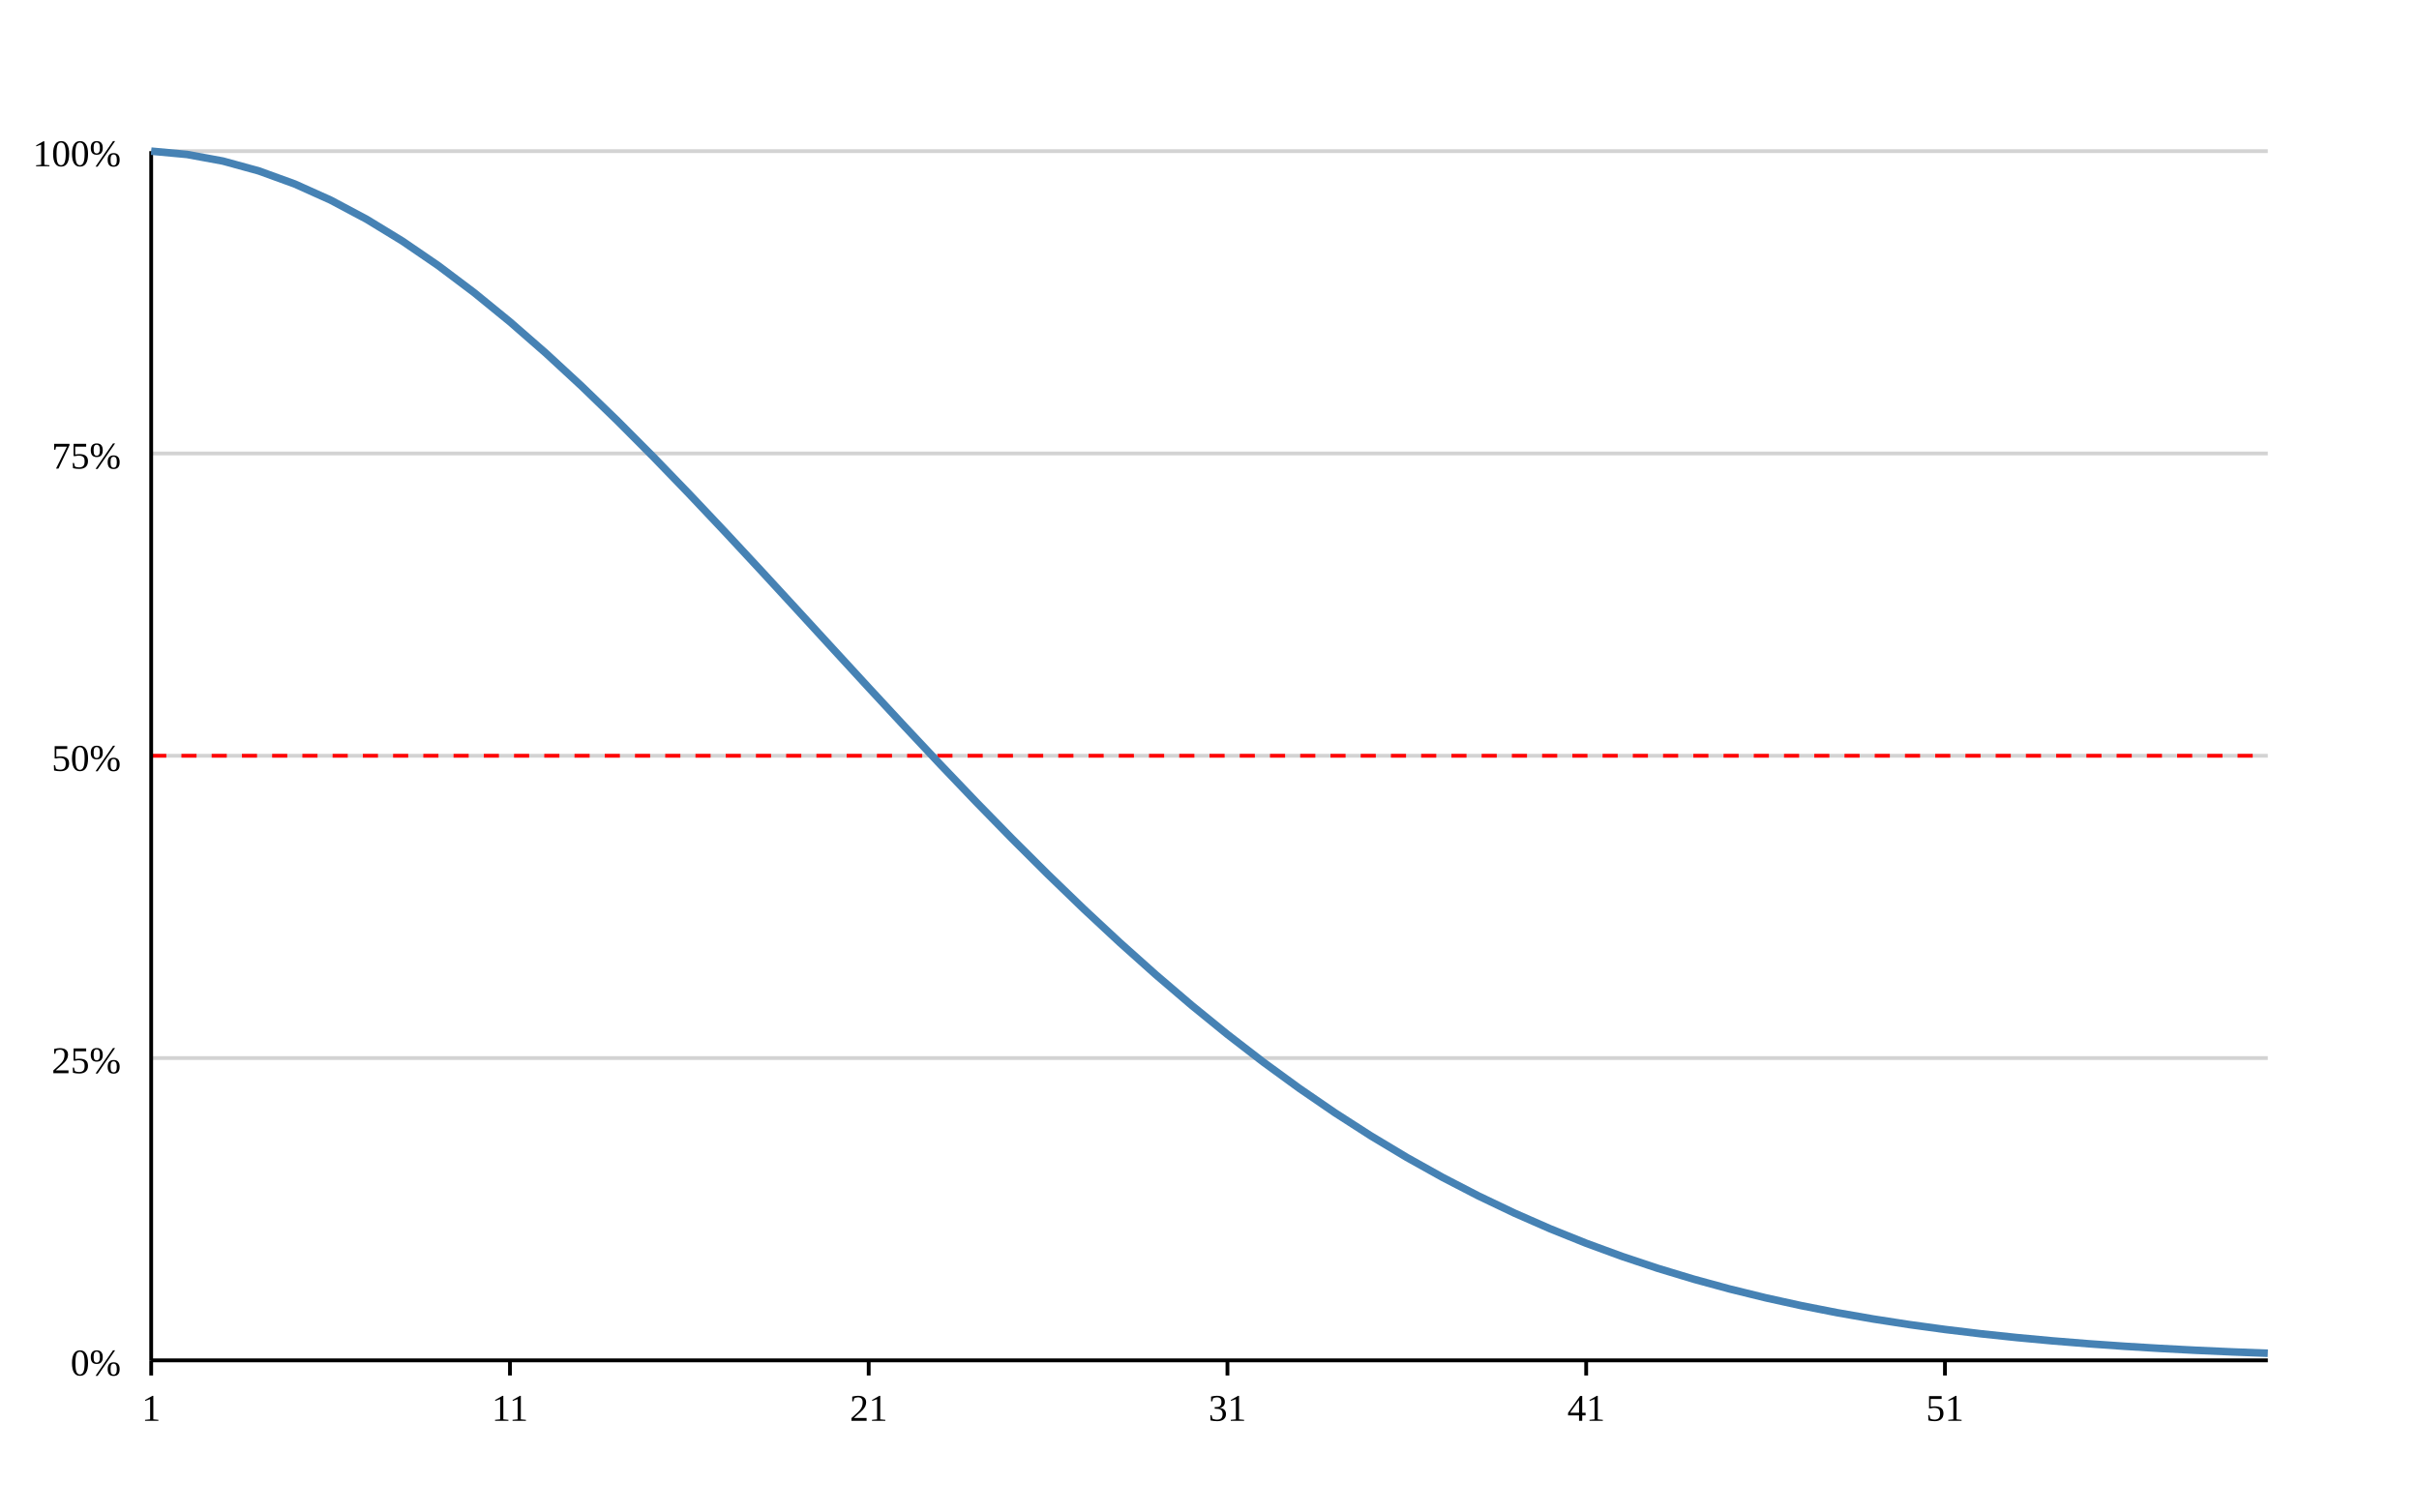
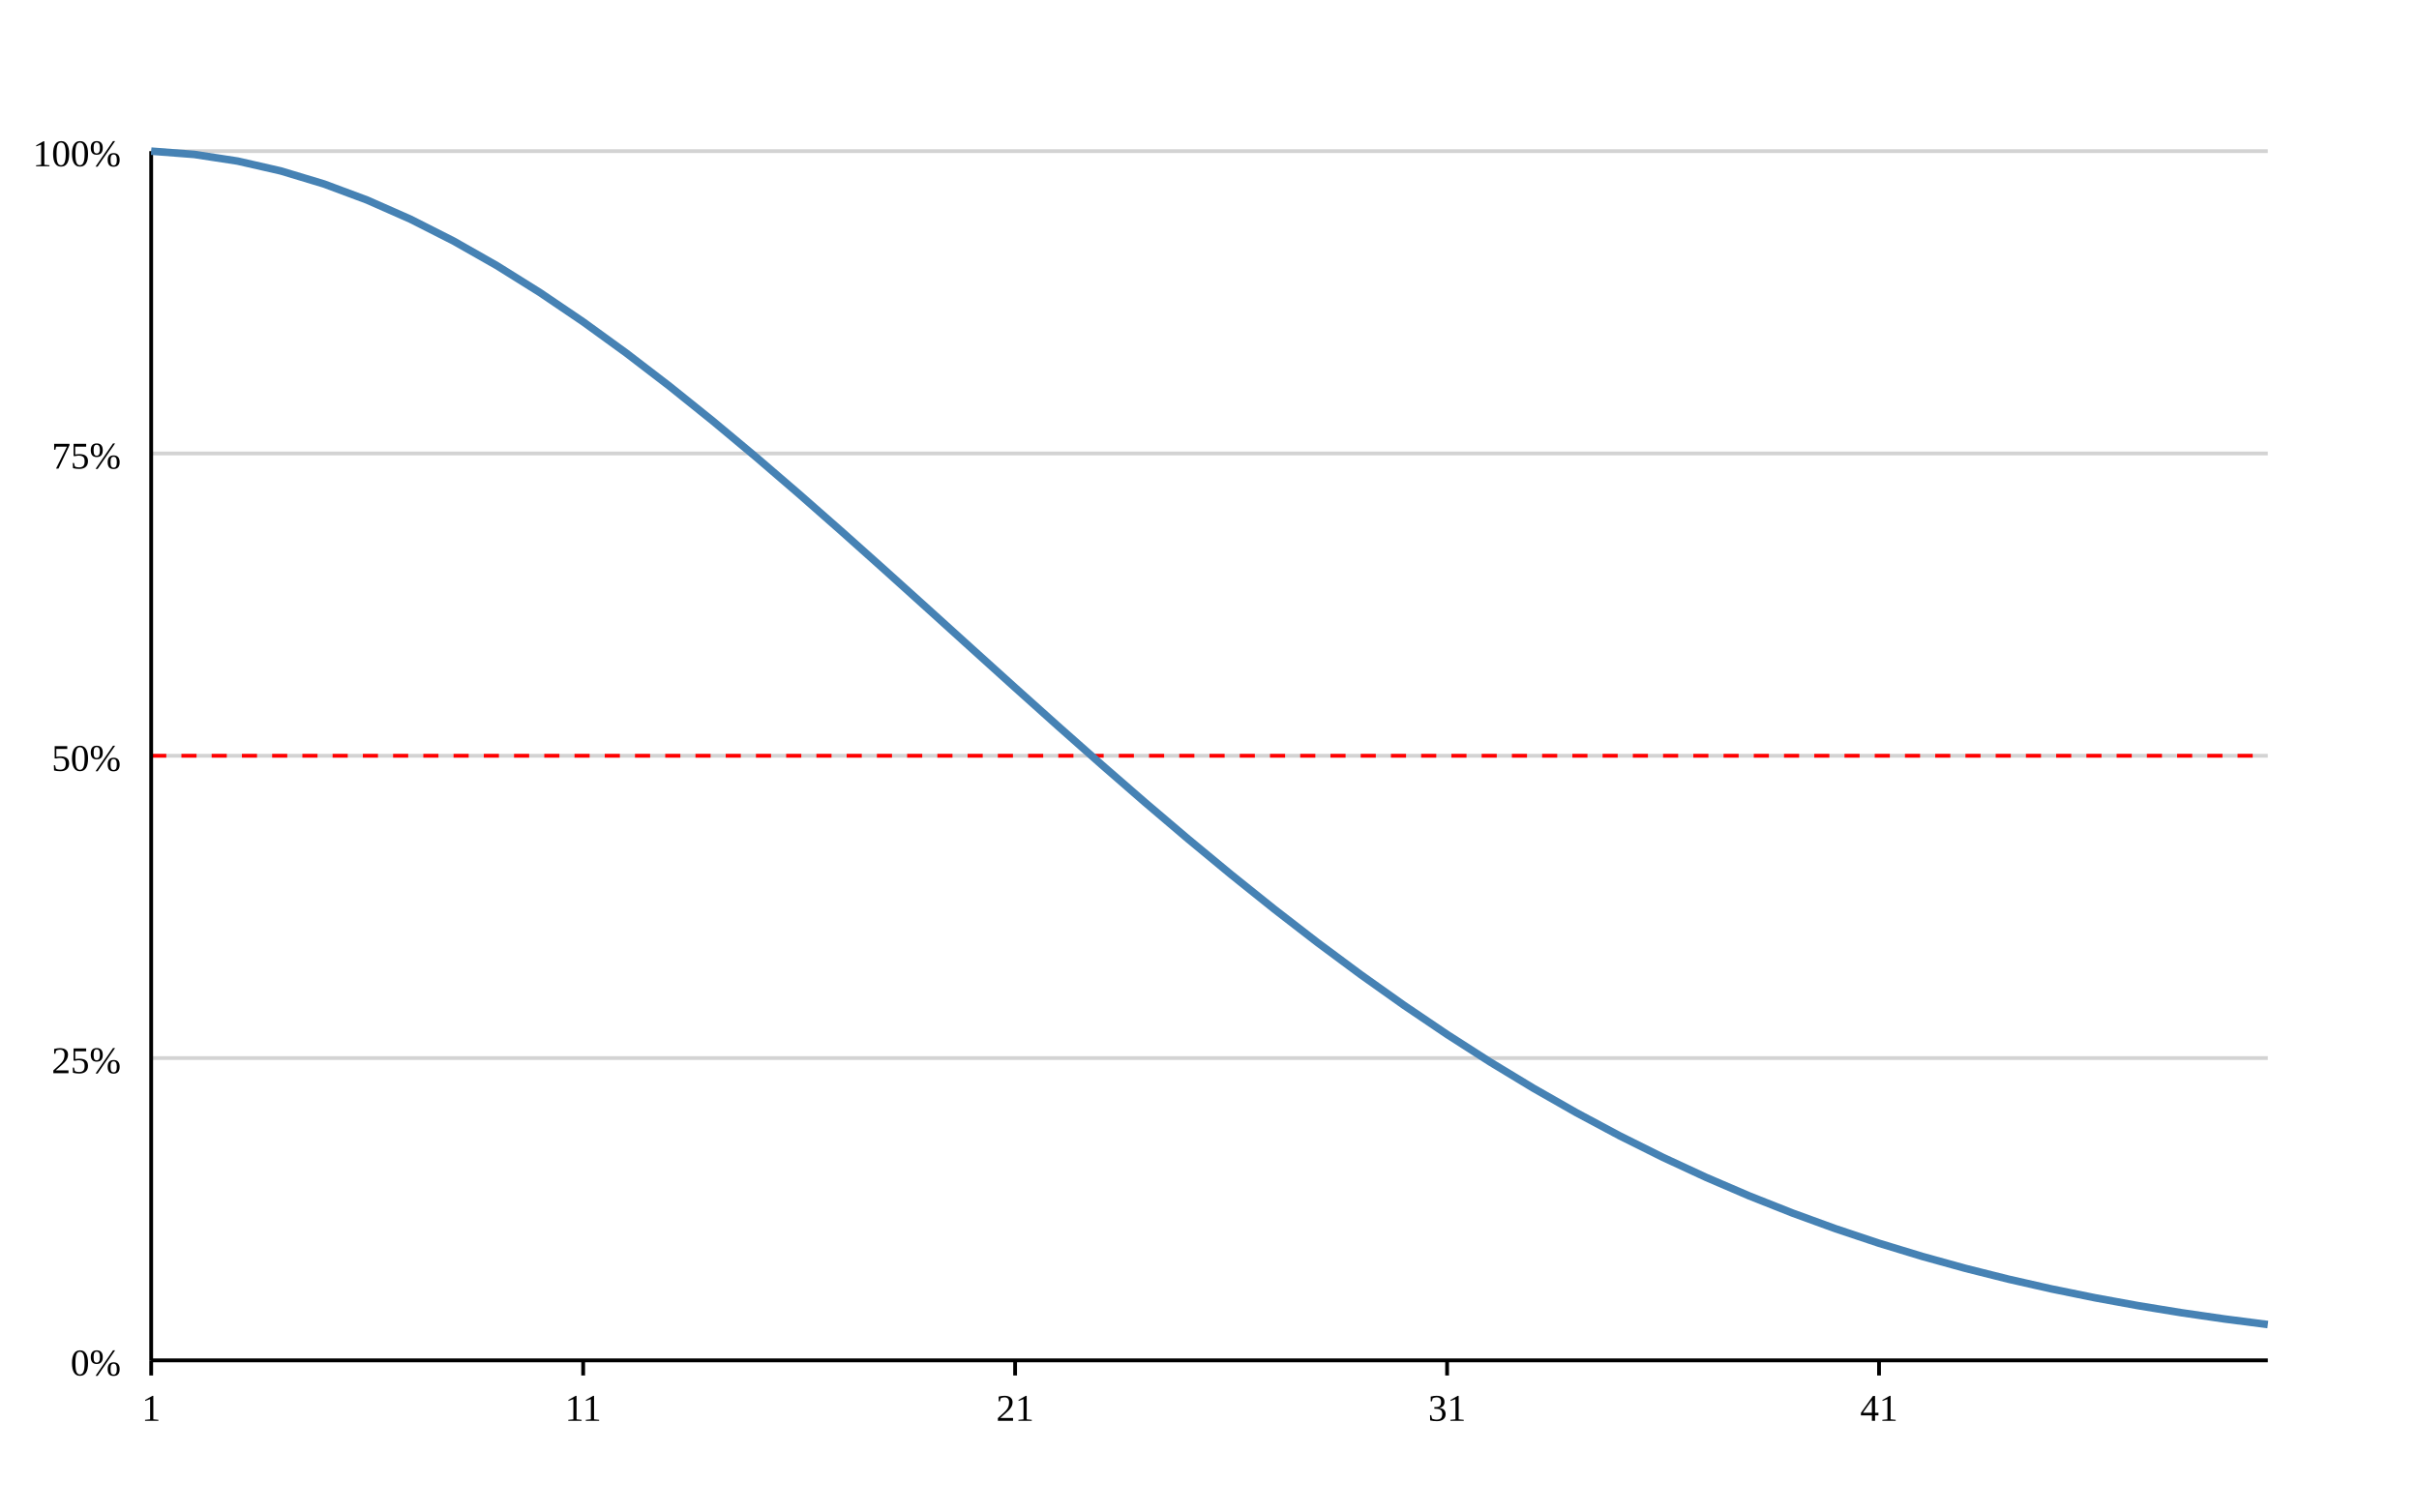
<svg xmlns="http://www.w3.org/2000/svg" width="640" height="400" version="1.1" id="toplevel">
  <line x1="40" y1="360.00" x2="600" y2="360.00" stroke="lightgray" stroke-width="1" />
  <text x="32" y="364.00" font-size="10" text-anchor="end">
    0%
  </text>
  <line x1="40" y1="280.00" x2="600" y2="280.00" stroke="lightgray" stroke-width="1" />
  <text x="32" y="284.00" font-size="10" text-anchor="end">
    25%
  </text>
  <line x1="40" y1="200.00" x2="600" y2="200.00" stroke="lightgray" stroke-width="1" />
  <text x="32" y="204.00" font-size="10" text-anchor="end">
    50%
  </text>
  <line x1="40" y1="120.00" x2="600" y2="120.00" stroke="lightgray" stroke-width="1" />
  <text x="32" y="124.00" font-size="10" text-anchor="end">
    75%
  </text>
  <line x1="40" y1="40.00" x2="600" y2="40.00" stroke="lightgray" stroke-width="1" />
  <text x="32" y="44.00" font-size="10" text-anchor="end">
    100%
  </text>
  <line x1="40" y1="200.00" x2="600" y2="200.00" stroke="red" stroke-dasharray="4,4" />
  <line x1="40.00" y1="360" x2="40.00" y2="364" stroke="black" />
  <text x="40.00" y="376" font-size="10" text-anchor="middle">
    1
  </text>
-   <line x1="134.92" y1="360" x2="134.92" y2="364" stroke="black" />
-   <text x="134.92" y="376" font-size="10" text-anchor="middle">
+   <line x1="154.29" y1="360" x2="154.29" y2="364" stroke="black" />
+   <text x="154.29" y="376" font-size="10" text-anchor="middle">
    11
  </text>
-   <line x1="229.83" y1="360" x2="229.83" y2="364" stroke="black" />
-   <text x="229.83" y="376" font-size="10" text-anchor="middle">
+   <line x1="268.57" y1="360" x2="268.57" y2="364" stroke="black" />
+   <text x="268.57" y="376" font-size="10" text-anchor="middle">
    21
  </text>
-   <line x1="324.75" y1="360" x2="324.75" y2="364" stroke="black" />
-   <text x="324.75" y="376" font-size="10" text-anchor="middle">
+   <line x1="382.86" y1="360" x2="382.86" y2="364" stroke="black" />
+   <text x="382.86" y="376" font-size="10" text-anchor="middle">
    31
  </text>
-   <line x1="419.66" y1="360" x2="419.66" y2="364" stroke="black" />
-   <text x="419.66" y="376" font-size="10" text-anchor="middle">
+   <line x1="497.14" y1="360" x2="497.14" y2="364" stroke="black" />
+   <text x="497.14" y="376" font-size="10" text-anchor="middle">
    41
-   </text>
-   <line x1="514.58" y1="360" x2="514.58" y2="364" stroke="black" />
-   <text x="514.58" y="376" font-size="10" text-anchor="middle">
-     51
  </text>
  <line x1="40" y1="40" x2="40" y2="360" stroke="black" />
  <line x1="40" y1="360" x2="600" y2="360" stroke="black" />
-   <polyline points="         40.0,40.0 49.492,40.877 58.983,42.625 68.475,45.234         77.966,48.683 87.458,52.948 96.949,57.995         106.441,63.787 115.932,70.28 125.424,77.423         134.915,85.165 144.407,93.448 153.898,102.211         163.39,111.393 172.881,120.928 182.373,130.753         191.864,140.802 201.356,151.012 210.847,161.318         220.339,171.66 229.831,181.98 239.322,192.222         248.814,202.335 258.305,212.27 267.797,221.984         277.288,231.437 286.78,240.595 296.271,249.428         305.763,257.91 315.254,266.021 324.746,273.745         334.237,281.071 343.729,287.991 353.22,294.501         362.712,300.603 372.203,306.298 381.695,311.595         391.186,316.502 400.678,321.03 410.17,325.194         419.661,329.009 429.153,332.49 438.644,335.655         448.136,338.523 457.627,341.112 467.119,343.441         476.61,345.528 486.102,347.391 495.593,349.049         505.085,350.52 514.576,351.818 524.068,352.961         533.559,353.964 543.051,354.841 552.542,355.604         562.034,356.266 571.525,356.839 581.017,357.333         590.509,357.757 600.0,358.119" fill="none" stroke="steelblue" stroke-width="2" />
+   <polyline points="         40.0,40.0 51.429,40.877 62.857,42.625 74.286,45.234         85.714,48.683 97.143,52.948 108.571,57.995         120.0,63.787 131.429,70.28 142.857,77.423         154.286,85.165 165.714,93.448 177.143,102.211         188.571,111.393 200.0,120.928 211.429,130.753         222.857,140.802 234.286,151.012 245.714,161.318         257.143,171.66 268.571,181.98 280.0,192.222         291.429,202.335 302.857,212.27 314.286,221.984         325.714,231.437 337.143,240.595 348.571,249.428         360.0,257.91 371.429,266.021 382.857,273.745 394.286,281.071         405.714,287.991 417.143,294.501 428.571,300.603         440.0,306.298 451.429,311.595 462.857,316.502 474.286,321.03         485.714,325.194 497.143,329.009 508.571,332.49         520.0,335.655 531.429,338.523 542.857,341.112 554.286,343.441         565.714,345.528 577.143,347.391 588.571,349.049 600.0,350.52" fill="none" stroke="steelblue" stroke-width="2" />
</svg>
